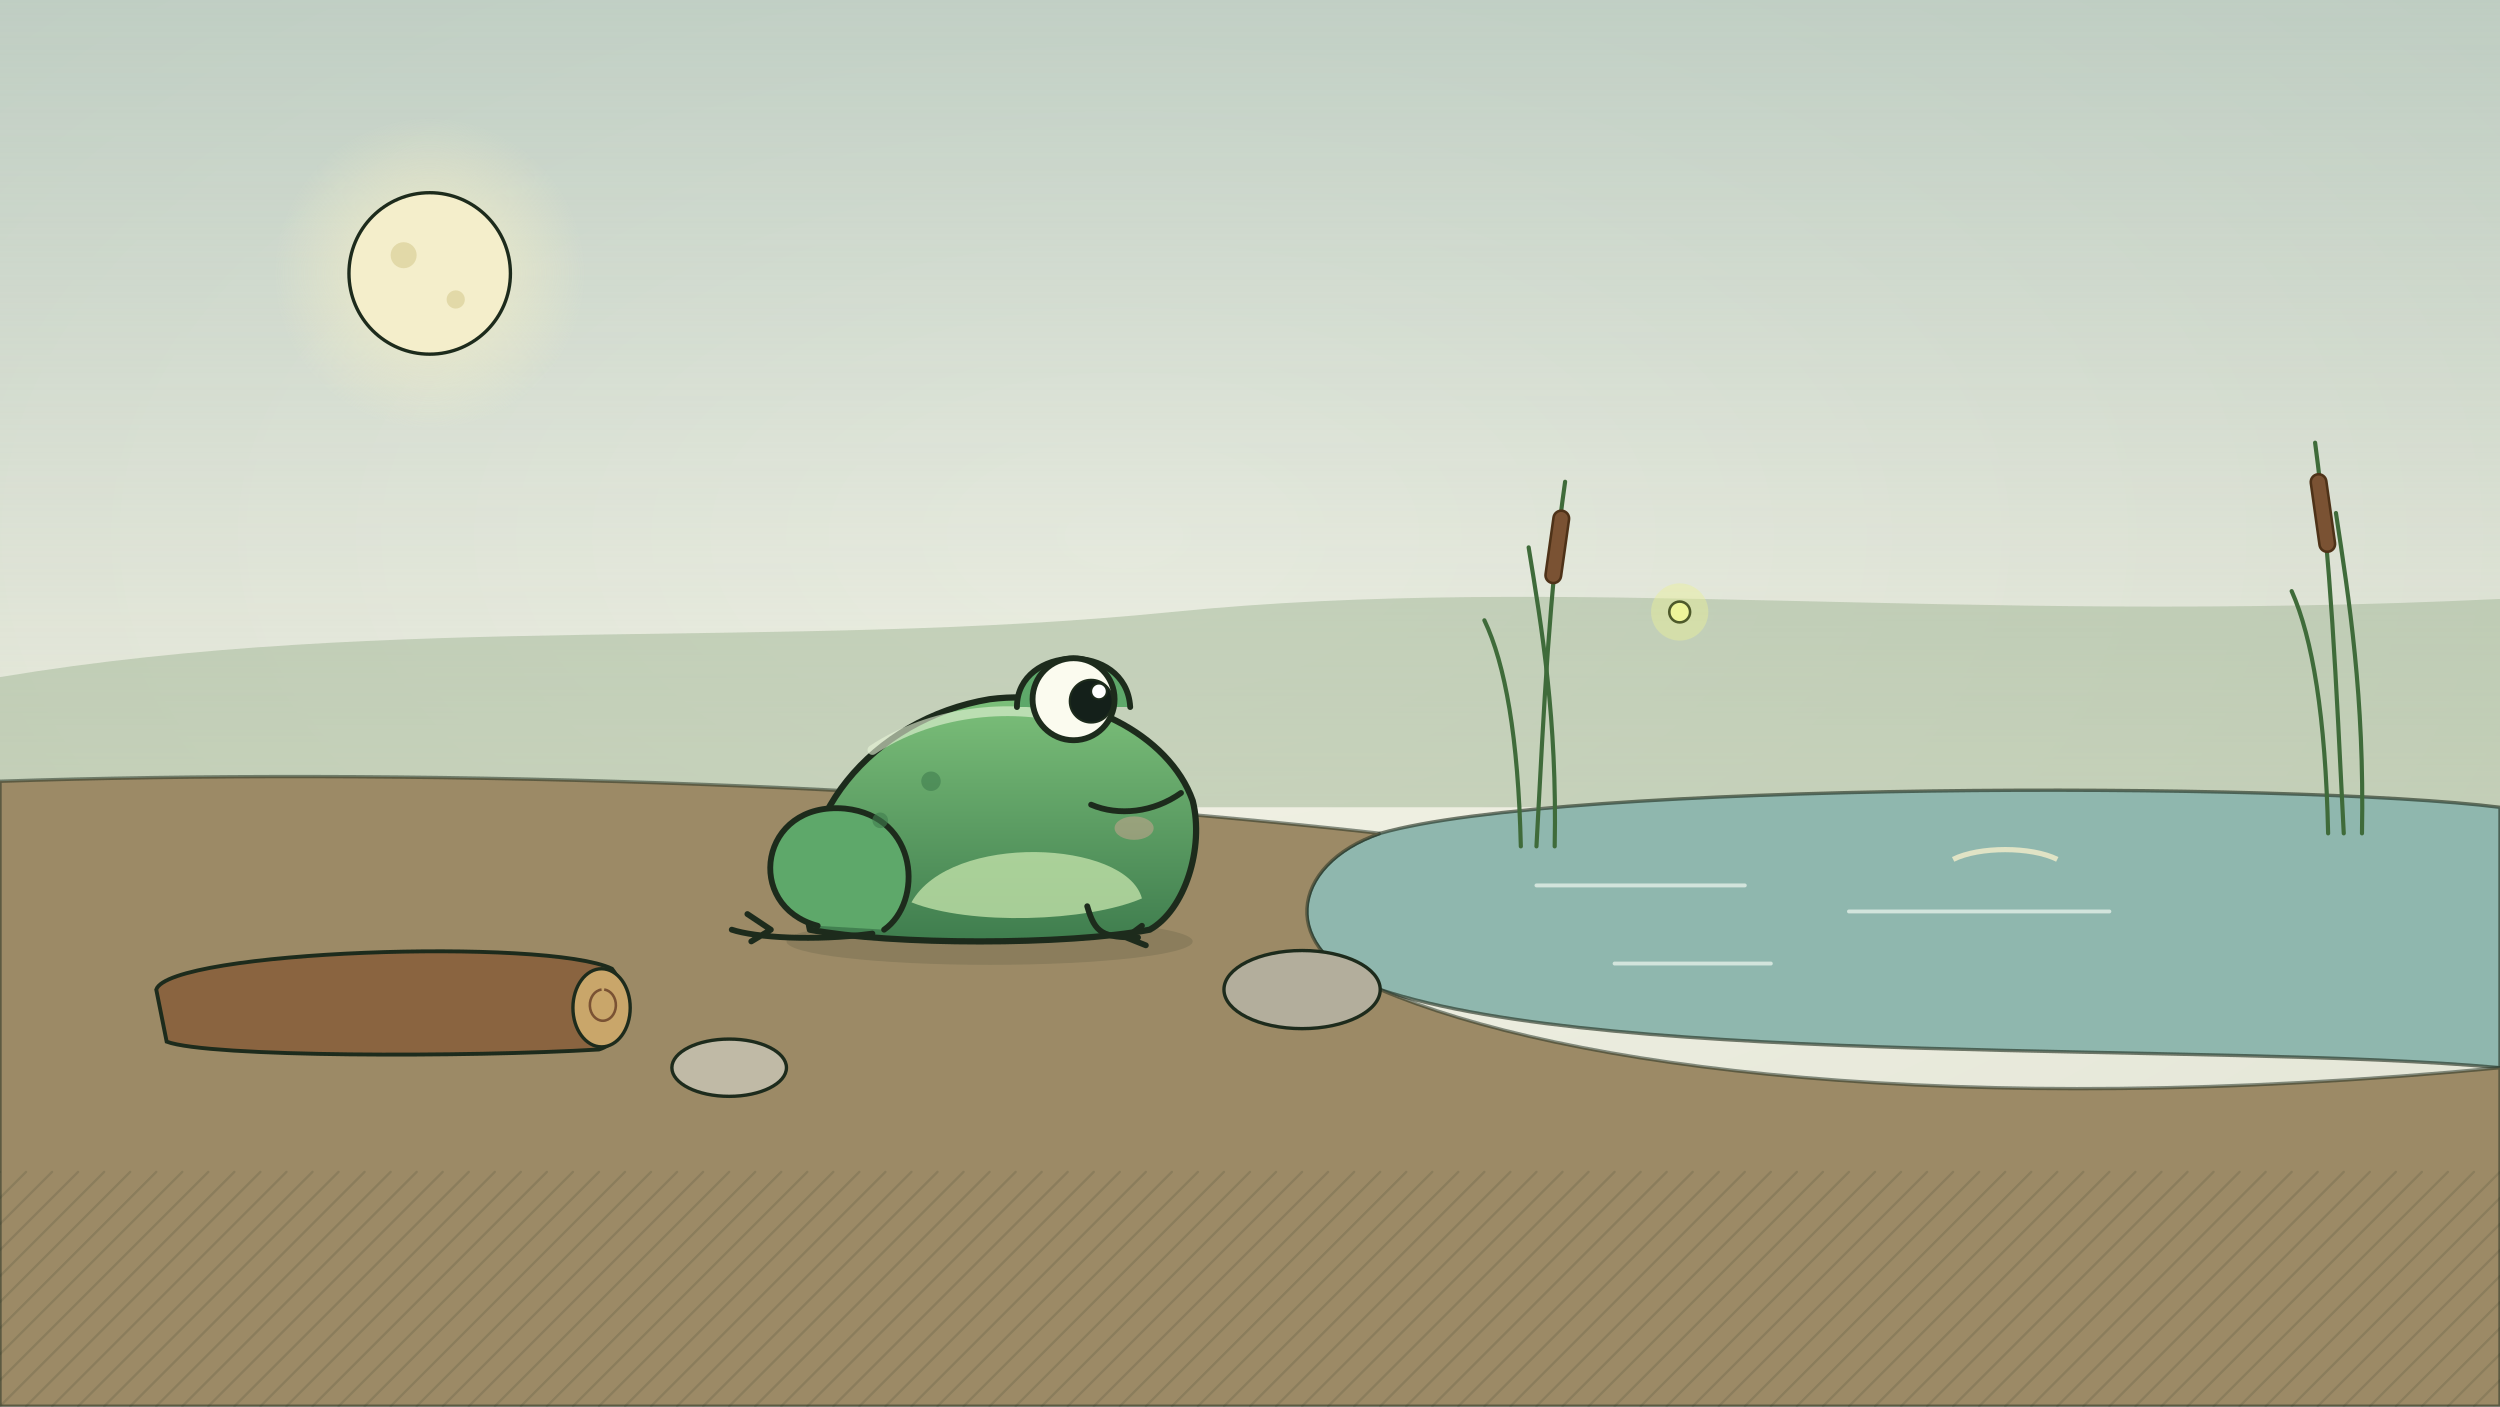
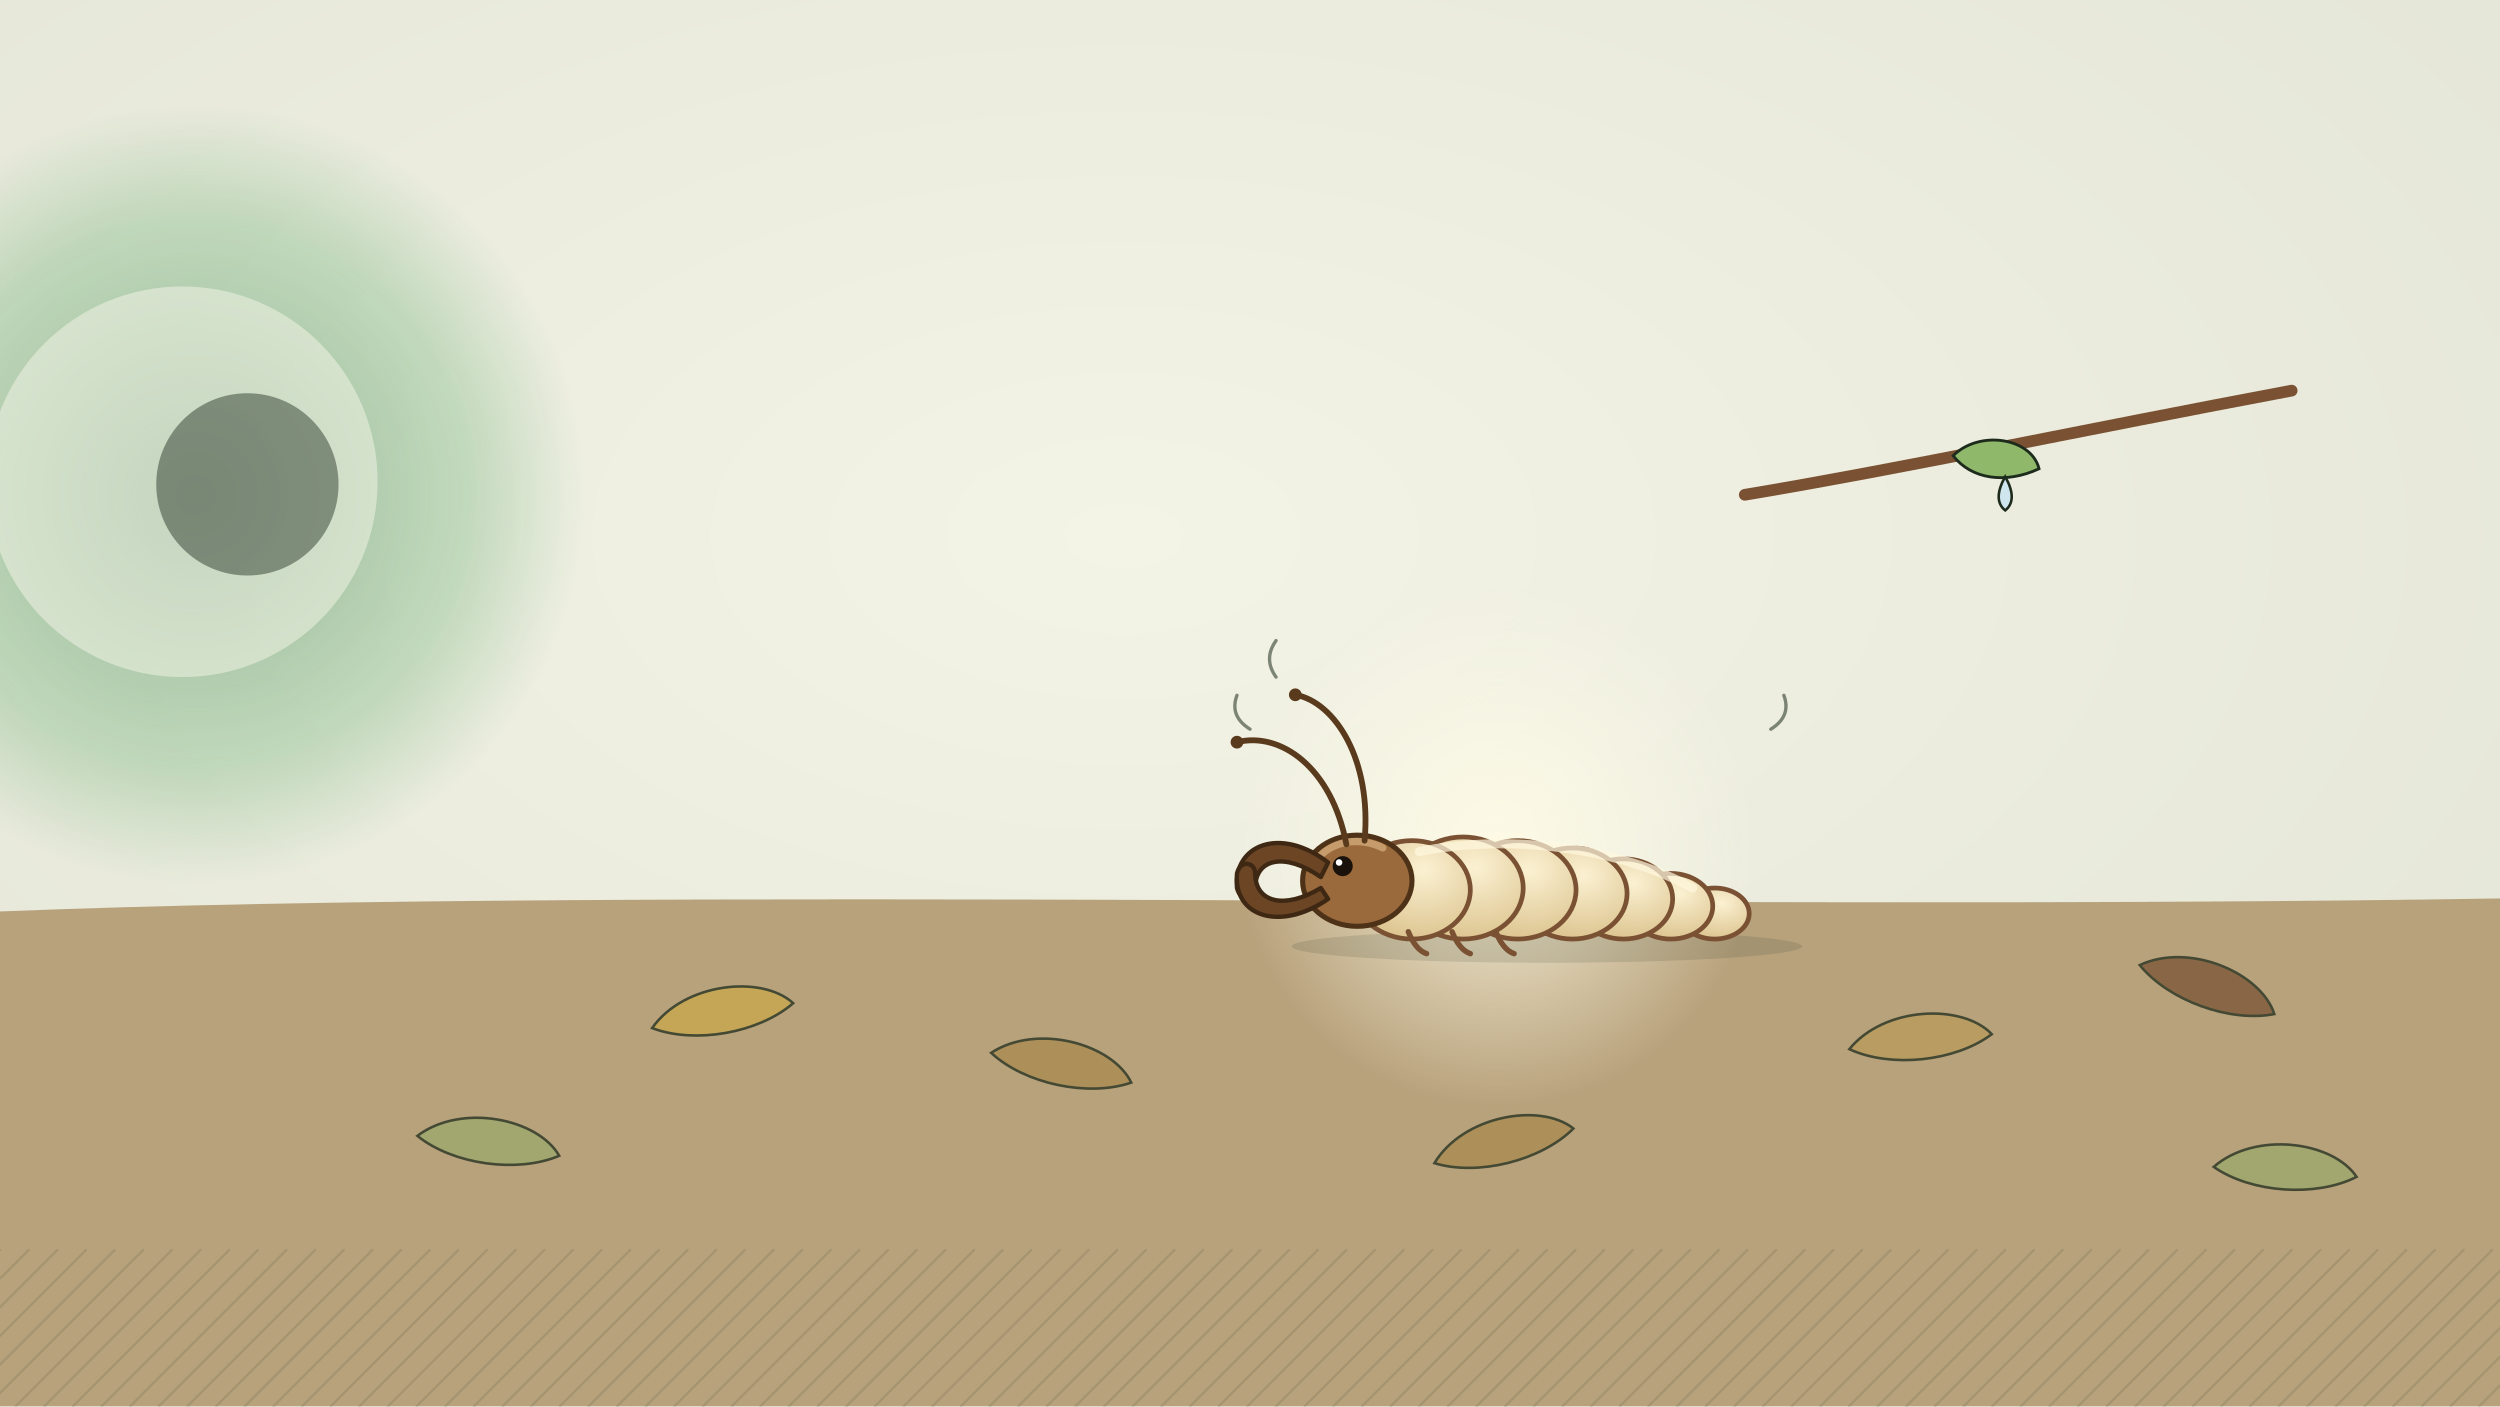
<svg xmlns="http://www.w3.org/2000/svg" viewBox="0 0 1920 1080" width="1920" height="1080">
  <defs>
    <radialGradient id="paperlight" cx=".45" cy=".38" r=".75">
      <stop offset="0" stop-color="#f3f3e6" />
      <stop offset="1" stop-color="#e3e5d6" />
    </radialGradient>
    <linearGradient id="frogskin" x1="0" y1="0" x2="0" y2="1">
      <stop offset="0" stop-color="#7cc07a" />
      <stop offset="1" stop-color="#3f7d4e" />
    </linearGradient>
    <radialGradient id="larvaskin" cx=".4" cy=".3" r=".8">
      <stop offset="0" stop-color="#fbf1d2" />
      <stop offset="1" stop-color="#d9bf88" />
    </radialGradient>
    <radialGradient id="beetleshell" cx=".35" cy=".3" r=".9">
      <stop offset="0" stop-color="#2f6f6a" />
      <stop offset=".6" stop-color="#173c3e" />
      <stop offset="1" stop-color="#0c1e20" />
    </radialGradient>
  </defs>
  <rect id="bg-paper" width="1920" height="1080" fill="url(#paperlight)" />
  <defs>
-     <linearGradient id="nightwash" x1="0" y1="0" x2="0" y2="1">
-       <stop offset="0" stop-color="#9fb8b0" stop-opacity=".55" />
-       <stop offset="1" stop-color="#9fb8b0" stop-opacity="0" />
-     </linearGradient>
-     <radialGradient id="moonglow">
-       <stop offset="0" stop-color="#f6f0c8" stop-opacity=".9" />
-       <stop offset="1" stop-color="#f6f0c8" stop-opacity="0" />
+     <radialGradient id="eyeblur" cx=".5" cy=".5" r=".5">
+       <stop offset="0" stop-color="#3f7d4e" stop-opacity=".55" />
+       <stop offset=".7" stop-color="#5ea86a" stop-opacity=".3" />
+       <stop offset="1" stop-color="#5ea86a" stop-opacity="0" />
+     </radialGradient>
+     <radialGradient id="paleglow">
+       <stop offset="0" stop-color="#fffbe6" stop-opacity=".9" />
+       <stop offset="1" stop-color="#fffbe6" stop-opacity="0" />
    </radialGradient>
  </defs>
-   <rect id="bg-night-sky" width="1920" height="620" fill="url(#nightwash)" />
-   <g id="mv-lamp-moon">
-     <circle cx="330" cy="210" r="120" fill="url(#moonglow)" />
-     <circle cx="330" cy="210" r="62" fill="#f4eecb" stroke="#1d2b1c" stroke-width="2.6" />
-     <circle cx="310" cy="196" r="10" fill="#e2d9a8" />
-     <circle cx="350" cy="230" r="7" fill="#e2d9a8" />
+   <path id="soil-ground" d="M0 700 C500 680 1300 700 1920 690 V1080 H0Z" fill="#b8a27c" />
+   <g id="soil-hatch" stroke="#1d2b1c" stroke-width="1.8" opacity="0.12" stroke-linecap="round" fill="none">
+     <path d="M0 960 L0 960" />
+     <path d="M22 960 L0 982" />
+     <path d="M44 960 L0 1004" />
+     <path d="M66 960 L0 1026" />
+     <path d="M88 960 L0 1048" />
+     <path d="M110 960 L0 1070" />
+     <path d="M132 960 L12 1080" />
+     <path d="M154 960 L34 1080" />
+     <path d="M176 960 L56 1080" />
+     <path d="M198 960 L78 1080" />
+     <path d="M220 960 L100 1080" />
+     <path d="M242 960 L122 1080" />
+     <path d="M264 960 L144 1080" />
+     <path d="M286 960 L166 1080" />
+     <path d="M308 960 L188 1080" />
+     <path d="M330 960 L210 1080" />
+     <path d="M352 960 L232 1080" />
+     <path d="M374 960 L254 1080" />
+     <path d="M396 960 L276 1080" />
+     <path d="M418 960 L298 1080" />
+     <path d="M440 960 L320 1080" />
+     <path d="M462 960 L342 1080" />
+     <path d="M484 960 L364 1080" />
+     <path d="M506 960 L386 1080" />
+     <path d="M528 960 L408 1080" />
+     <path d="M550 960 L430 1080" />
+     <path d="M572 960 L452 1080" />
+     <path d="M594 960 L474 1080" />
+     <path d="M616 960 L496 1080" />
+     <path d="M638 960 L518 1080" />
+     <path d="M660 960 L540 1080" />
+     <path d="M682 960 L562 1080" />
+     <path d="M704 960 L584 1080" />
+     <path d="M726 960 L606 1080" />
+     <path d="M748 960 L628 1080" />
+     <path d="M770 960 L650 1080" />
+     <path d="M792 960 L672 1080" />
+     <path d="M814 960 L694 1080" />
+     <path d="M836 960 L716 1080" />
+     <path d="M858 960 L738 1080" />
+     <path d="M880 960 L760 1080" />
+     <path d="M902 960 L782 1080" />
+     <path d="M924 960 L804 1080" />
+     <path d="M946 960 L826 1080" />
+     <path d="M968 960 L848 1080" />
+     <path d="M990 960 L870 1080" />
+     <path d="M1012 960 L892 1080" />
+     <path d="M1034 960 L914 1080" />
+     <path d="M1056 960 L936 1080" />
+     <path d="M1078 960 L958 1080" />
+     <path d="M1100 960 L980 1080" />
+     <path d="M1122 960 L1002 1080" />
+     <path d="M1144 960 L1024 1080" />
+     <path d="M1166 960 L1046 1080" />
+     <path d="M1188 960 L1068 1080" />
+     <path d="M1210 960 L1090 1080" />
+     <path d="M1232 960 L1112 1080" />
+     <path d="M1254 960 L1134 1080" />
+     <path d="M1276 960 L1156 1080" />
+     <path d="M1298 960 L1178 1080" />
+     <path d="M1320 960 L1200 1080" />
+     <path d="M1342 960 L1222 1080" />
+     <path d="M1364 960 L1244 1080" />
+     <path d="M1386 960 L1266 1080" />
+     <path d="M1408 960 L1288 1080" />
+     <path d="M1430 960 L1310 1080" />
+     <path d="M1452 960 L1332 1080" />
+     <path d="M1474 960 L1354 1080" />
+     <path d="M1496 960 L1376 1080" />
+     <path d="M1518 960 L1398 1080" />
+     <path d="M1540 960 L1420 1080" />
+     <path d="M1562 960 L1442 1080" />
+     <path d="M1584 960 L1464 1080" />
+     <path d="M1606 960 L1486 1080" />
+     <path d="M1628 960 L1508 1080" />
+     <path d="M1650 960 L1530 1080" />
+     <path d="M1672 960 L1552 1080" />
+     <path d="M1694 960 L1574 1080" />
+     <path d="M1716 960 L1596 1080" />
+     <path d="M1738 960 L1618 1080" />
+     <path d="M1760 960 L1640 1080" />
+     <path d="M1782 960 L1662 1080" />
+     <path d="M1804 960 L1684 1080" />
+     <path d="M1826 960 L1706 1080" />
+     <path d="M1848 960 L1728 1080" />
+     <path d="M1870 960 L1750 1080" />
+     <path d="M1892 960 L1772 1080" />
+     <path d="M1914 960 L1794 1080" />
+     <path d="M1920 976 L1816 1080" />
+     <path d="M1920 998 L1838 1080" />
+     <path d="M1920 1020 L1860 1080" />
+     <path d="M1920 1042 L1882 1080" />
+     <path d="M1920 1064 L1904 1080" />
  </g>
-   <path id="bg-far-hill" d="M0 520 C300 470 600 500 900 470 C1200 440 1500 480 1920 460 V620 H0Z" fill="#a5b99a" opacity=".55" />
-   <g id="pool-water">
-     <path d="M1060 640 C1200 600 1760 600 1920 620 V820 C1700 800 1240 820 1060 760 C980 730 990 664 1060 640Z" fill="#8fb7ae" stroke="#1d2b1c" stroke-width="2.6" stroke-opacity=".6" />
-     <path d="M1180 680 h160 M1420 700 h200 M1240 740 h120" stroke="#eef6ef" stroke-width="3" opacity=".7" stroke-linecap="round" />
-     <path d="M1500 660 C1520 650 1560 650 1580 660" stroke="#f4eecb" stroke-width="4" fill="none" opacity=".8" />
+   <g id="bg-leaf-litter">
+     <path d="M500 780 C530 750 590 754 610 780 C580 798 530 798 500 780Z" fill="#c9a64a" stroke="#1d2b1c" stroke-width="2" opacity=".75" transform="rotate(-10 555 780)" />
+     <path d="M760 820 C790 790 850 794 870 820 C840 838 790 838 760 820Z" fill="#a9884e" stroke="#1d2b1c" stroke-width="2" opacity=".75" transform="rotate(12 815 820)" />
+     <path d="M1420 800 C1450 770 1510 774 1530 800 C1500 818 1450 818 1420 800Z" fill="#b89a5a" stroke="#1d2b1c" stroke-width="2" opacity=".75" transform="rotate(-6 1475 800)" />
+     <path d="M1640 760 C1670 730 1730 734 1750 760 C1720 778 1670 778 1640 760Z" fill="#7a5233" stroke="#1d2b1c" stroke-width="2" opacity=".75" transform="rotate(20 1695 760)" />
+     <path d="M320 880 C350 850 410 854 430 880 C400 898 350 898 320 880Z" fill="#9aa86a" stroke="#1d2b1c" stroke-width="2" opacity=".75" transform="rotate(8 375 880)" />
+     <path d="M1100 880 C1130 850 1190 854 1210 880 C1180 898 1130 898 1100 880Z" fill="#a9884e" stroke="#1d2b1c" stroke-width="2" opacity=".75" transform="rotate(-14 1155 880)" />
+     <path d="M1700 900 C1730 870 1790 874 1810 900 C1780 918 1730 918 1700 900Z" fill="#9aa86a" stroke="#1d2b1c" stroke-width="2" opacity=".75" transform="rotate(4 1755 900)" />
  </g>
-   <path id="mud-bank" d="M0 600 C300 590 700 600 1060 640 C990 664 980 730 1060 760 C1200 820 1500 860 1920 820 V1080 H0Z" fill="#9c8a66" stroke="#1d2b1c" stroke-width="2.6" stroke-opacity=".5" />
-   <g id="mud-hatch" stroke="#1d2b1c" stroke-width="1.8" opacity="0.14" stroke-linecap="round" fill="none">
-     <path d="M0 900 L0 900" />
-     <path d="M20 900 L0 920" />
-     <path d="M40 900 L0 940" />
-     <path d="M60 900 L0 960" />
-     <path d="M80 900 L0 980" />
-     <path d="M100 900 L0 1000" />
-     <path d="M120 900 L0 1020" />
-     <path d="M140 900 L0 1040" />
-     <path d="M160 900 L0 1060" />
-     <path d="M180 900 L0 1080" />
-     <path d="M200 900 L20 1080" />
-     <path d="M220 900 L40 1080" />
-     <path d="M240 900 L60 1080" />
-     <path d="M260 900 L80 1080" />
-     <path d="M280 900 L100 1080" />
-     <path d="M300 900 L120 1080" />
-     <path d="M320 900 L140 1080" />
-     <path d="M340 900 L160 1080" />
-     <path d="M360 900 L180 1080" />
-     <path d="M380 900 L200 1080" />
-     <path d="M400 900 L220 1080" />
-     <path d="M420 900 L240 1080" />
-     <path d="M440 900 L260 1080" />
-     <path d="M460 900 L280 1080" />
-     <path d="M480 900 L300 1080" />
-     <path d="M500 900 L320 1080" />
-     <path d="M520 900 L340 1080" />
-     <path d="M540 900 L360 1080" />
-     <path d="M560 900 L380 1080" />
-     <path d="M580 900 L400 1080" />
-     <path d="M600 900 L420 1080" />
-     <path d="M620 900 L440 1080" />
-     <path d="M640 900 L460 1080" />
-     <path d="M660 900 L480 1080" />
-     <path d="M680 900 L500 1080" />
-     <path d="M700 900 L520 1080" />
-     <path d="M720 900 L540 1080" />
-     <path d="M740 900 L560 1080" />
-     <path d="M760 900 L580 1080" />
-     <path d="M780 900 L600 1080" />
-     <path d="M800 900 L620 1080" />
-     <path d="M820 900 L640 1080" />
-     <path d="M840 900 L660 1080" />
-     <path d="M860 900 L680 1080" />
-     <path d="M880 900 L700 1080" />
-     <path d="M900 900 L720 1080" />
-     <path d="M920 900 L740 1080" />
-     <path d="M940 900 L760 1080" />
-     <path d="M960 900 L780 1080" />
-     <path d="M980 900 L800 1080" />
-     <path d="M1000 900 L820 1080" />
-     <path d="M1020 900 L840 1080" />
-     <path d="M1040 900 L860 1080" />
-     <path d="M1060 900 L880 1080" />
-     <path d="M1080 900 L900 1080" />
-     <path d="M1100 900 L920 1080" />
-     <path d="M1120 900 L940 1080" />
-     <path d="M1140 900 L960 1080" />
-     <path d="M1160 900 L980 1080" />
-     <path d="M1180 900 L1000 1080" />
-     <path d="M1200 900 L1020 1080" />
-     <path d="M1220 900 L1040 1080" />
-     <path d="M1240 900 L1060 1080" />
-     <path d="M1260 900 L1080 1080" />
-     <path d="M1280 900 L1100 1080" />
-     <path d="M1300 900 L1120 1080" />
-     <path d="M1320 900 L1140 1080" />
-     <path d="M1340 900 L1160 1080" />
-     <path d="M1360 900 L1180 1080" />
-     <path d="M1380 900 L1200 1080" />
-     <path d="M1400 900 L1220 1080" />
-     <path d="M1420 900 L1240 1080" />
-     <path d="M1440 900 L1260 1080" />
-     <path d="M1460 900 L1280 1080" />
-     <path d="M1480 900 L1300 1080" />
-     <path d="M1500 900 L1320 1080" />
-     <path d="M1520 900 L1340 1080" />
-     <path d="M1540 900 L1360 1080" />
-     <path d="M1560 900 L1380 1080" />
-     <path d="M1580 900 L1400 1080" />
-     <path d="M1600 900 L1420 1080" />
-     <path d="M1620 900 L1440 1080" />
-     <path d="M1640 900 L1460 1080" />
-     <path d="M1660 900 L1480 1080" />
-     <path d="M1680 900 L1500 1080" />
-     <path d="M1700 900 L1520 1080" />
-     <path d="M1720 900 L1540 1080" />
-     <path d="M1740 900 L1560 1080" />
-     <path d="M1760 900 L1580 1080" />
-     <path d="M1780 900 L1600 1080" />
-     <path d="M1800 900 L1620 1080" />
-     <path d="M1820 900 L1640 1080" />
-     <path d="M1840 900 L1660 1080" />
-     <path d="M1860 900 L1680 1080" />
-     <path d="M1880 900 L1700 1080" />
-     <path d="M1900 900 L1720 1080" />
-     <path d="M1920 900 L1740 1080" />
-     <path d="M1920 920 L1760 1080" />
-     <path d="M1920 940 L1780 1080" />
-     <path d="M1920 960 L1800 1080" />
-     <path d="M1920 980 L1820 1080" />
-     <path d="M1920 1000 L1840 1080" />
-     <path d="M1920 1020 L1860 1080" />
-     <path d="M1920 1040 L1880 1080" />
-     <path d="M1920 1060 L1900 1080" />
+   <g id="looming-frog-eye">
+     <circle cx="150" cy="380" r="300" fill="url(#eyeblur)" />
+     <circle cx="140" cy="370" r="150" fill="#f1f3e4" opacity=".55" />
+     <circle cx="190" cy="372" r="70" fill="#1d2b1c" opacity=".45" />
  </g>
-   <g id="old-wood-log">
-     <path d="M120 760 C130 730 420 720 470 744 C490 770 480 800 460 806 C360 812 160 812 128 800Z" fill="#8a6440" stroke="#1d2b1c" stroke-width="3" />
-     <ellipse cx="462" cy="774" rx="22" ry="30" fill="#c9a66a" stroke="#1d2b1c" stroke-width="2.6" />
-     <path d="M462 760 a10 12 0 1 0 2 0" fill="none" stroke="#7a5233" stroke-width="2" />
-   </g>
-   <g id="pond-stone">
-     <ellipse cx="1000" cy="760" rx="60" ry="30" fill="#b3ae9c" stroke="#1d2b1c" stroke-width="2.6" />
-     <ellipse cx="560" cy="820" rx="44" ry="22" fill="#c0baa6" stroke="#1d2b1c" stroke-width="2.6" />
-   </g>
-   <g id="mv-sway-reed-1" fill="none" stroke="#3f6b3a" stroke-width="3.2" stroke-linecap="round" data-pivot="1176 650">
-     <path d="M1180 650 C1186 538.0 1190 454.0 1202 370" />
-     <path d="M1194 650 C1196 552.0 1184 482.0 1174 420.4" />
-     <path d="M1168 650 C1166 566.0 1156 510.0 1140 476.4" />
-     <rect x="1190" y="392" width="12" height="56" rx="6" fill="#7a5233" stroke="#4e3218" stroke-width="2" transform="rotate(8 1196 420)" />
-   </g>
-   <g id="mv-sway-reed-2" fill="none" stroke="#3f6b3a" stroke-width="3.2" stroke-linecap="round" data-pivot="1789 640">
-     <path d="M1800 640 C1794 520.0 1790 430.0 1778 340" />
-     <path d="M1814 640 C1816 535.0 1804 460.0 1794 394.0" />
-     <path d="M1788 640 C1786 550.0 1776 490.0 1760 454.0" />
-     <rect x="1778" y="364" width="12" height="60" rx="6" fill="#7a5233" stroke="#4e3218" stroke-width="2" transform="rotate(-8 1784 394)" />
-   </g>
-   <g id="watcher-frog" transform="translate(760 720) scale(1.500 1.500)">
-     <ellipse cx="0" cy="2" rx="104" ry="12" fill="#1d2b1c" opacity=".14" />
-     <g id="mv-breathe-watcher-frog-body" stroke="#1d2b1c" stroke-linejoin="round" stroke-linecap="round">
-       <path d="M-92 -4 C-104 -60 -60 -112 0 -122 C46 -128 92 -104 104 -70 C110 -46 100 -14 82 -4 C40 4 -50 4 -92 -4Z" fill="url(#frogskin)" stroke-width="3.2" />
-       <path d="M-40 -18 C-10 -6 50 -8 78 -20 C70 -50 -20 -54 -40 -18Z" fill="#bfe0a8" stroke="none" opacity=".8" />
-       <path d="M-60 -96 C-30 -116 10 -120 40 -112" fill="none" stroke="#e8f5d8" stroke-width="5" opacity=".6" />
-       <path d="M-88 -6 C-126 -16 -118 -70 -74 -66 C-36 -62 -34 -18 -54 -4" fill="#5ea86a" stroke-width="3" />
-       <path d="M-60 -2 C-90 2 -120 0 -132 -4 M-112 -4 l-12 -8 M-112 -4 l-10 6" fill="none" stroke-width="3" />
-       <path d="M50 -16 C54 -2 58 0 76 0 M70 0 l8 -6 M70 0 l10 4" fill="none" stroke-width="3" />
-       <circle cx="-30" cy="-80" r="5" fill="#3f7d4e" stroke="none" opacity=".6" />
-       <circle cx="-56" cy="-60" r="4" fill="#3f7d4e" stroke="none" opacity=".6" />
-       <ellipse cx="74" cy="-56" rx="10" ry="6" fill="#f0a7a0" stroke="none" opacity=".4" />
-       <path d="M52 -68 C66 -62 84 -64 98 -74" fill="none" stroke="#1d2b1c" stroke-width="3" />
-       <path d="M14 -118 C14 -150 70 -152 72 -118" fill="#5ea86a" stroke-width="3" />
-       <g id="mv-blink-watcher-frog-eye">
-         <circle cx="43" cy="-122" r="21" fill="#fbfbef" stroke="#1d2b1c" stroke-width="3" />
-         <circle cx="52" cy="-121" r="11" fill="#14201a" />
-         <circle cx="56" cy="-126" r="4" fill="#fff" />
+   <circle id="pale-glow" cx="1150" cy="650" r="200" fill="url(#paleglow)" />
+   <g id="twitch-epomis-larva" transform="translate(1160 724) scale(-1.400 1.400)">
+     <ellipse cx="-20" cy="2" rx="140" ry="9" fill="#1d2b1c" opacity=".13" />
+     <g id="mv-shiver-twitch-larva-body" data-amp="2">
+       <ellipse cx="-112" cy="-16" rx="19" ry="14" fill="url(#larvaskin)" stroke="#7a5233" stroke-width="2.6" />
+       <ellipse cx="-88" cy="-20" rx="23" ry="18" fill="url(#larvaskin)" stroke="#7a5233" stroke-width="2.6" />
+       <ellipse cx="-62" cy="-24" rx="27" ry="22" fill="url(#larvaskin)" stroke="#7a5233" stroke-width="2.6" />
+       <ellipse cx="-34" cy="-27" rx="30" ry="25" fill="url(#larvaskin)" stroke="#7a5233" stroke-width="2.6" />
+       <ellipse cx="-4" cy="-29" rx="32" ry="27" fill="url(#larvaskin)" stroke="#7a5233" stroke-width="2.6" />
+       <ellipse cx="26" cy="-30" rx="33" ry="28" fill="url(#larvaskin)" stroke="#7a5233" stroke-width="2.6" />
+       <ellipse cx="54" cy="-29" rx="32" ry="27" fill="url(#larvaskin)" stroke="#7a5233" stroke-width="2.6" />
+       <path d="M-100 -30 C-60 -52 0 -60 50 -50" fill="none" stroke="#fff8e0" stroke-width="5" opacity=".7" stroke-linecap="round" />
+       <path d="M8 -6 q-4 10 -10 12" fill="none" stroke="#7a5233" stroke-width="3" stroke-linecap="round" />
+       <path d="M32 -6 q-4 10 -10 12" fill="none" stroke="#7a5233" stroke-width="3" stroke-linecap="round" />
+       <path d="M56 -6 q-4 10 -10 12" fill="none" stroke="#7a5233" stroke-width="3" stroke-linecap="round" />
+       <ellipse cx="84" cy="-34" rx="30" ry="25" fill="#9a6a3c" stroke="#4e3218" stroke-width="2.8" />
+       <path d="M70 -52 C82 -58 96 -56 104 -48" fill="none" stroke="#d8b080" stroke-width="4" opacity=".7" stroke-linecap="round" />
+       <g id="mv-blink-twitch-larva-eye">
+         <circle cx="92" cy="-42" r="5.5" fill="#1a120a" />
+         <circle cx="94" cy="-44" r="1.8" fill="#fff" />
+       </g>
+       <g id="mv-joint-twitch-larva-jaw-1" data-pivot="100 -42" data-amp="10" data-per=".9">
+         <path d="M100 -44 C126 -64 152 -54 150 -30 C148 -22 140 -24 140 -30 C140 -46 124 -50 104 -36Z" fill="#6b4524" stroke="#3e2814" stroke-width="2.4" stroke-linejoin="round" />
+       </g>
+       <g id="mv-joint-twitch-larva-jaw-2" data-pivot="100 -26" data-amp="10" data-per=".9" data-phase="3.1">
+         <path d="M100 -24 C126 -6 152 -14 150 -38 C148 -46 140 -44 140 -38 C140 -22 124 -18 104 -30Z" fill="#6b4524" stroke="#3e2814" stroke-width="2.4" stroke-linejoin="round" />
+       </g>
+       <g id="mv-joint-twitch-larva-antenna-1" data-pivot="92 -56" data-amp="16" data-per="1.0">
+         <path d="M90 -54 C98 -96 126 -116 150 -110" fill="none" stroke="#5a3a1c" stroke-width="3.2" stroke-linecap="round" />
+         <circle cx="150" cy="-110" r="3.5" fill="#5a3a1c" />
+       </g>
+       <g id="mv-joint-twitch-larva-antenna-2" data-pivot="78 -56" data-amp="18" data-per="1.15" data-phase="1.4">
+         <path d="M80 -56 C76 -100 96 -132 118 -136" fill="none" stroke="#5a3a1c" stroke-width="3.2" stroke-linecap="round" />
+         <circle cx="118" cy="-136" r="3.5" fill="#5a3a1c" />
      </g>
    </g>
  </g>
-   <g id="mv-hover-firefly" data-amp="12">
-     <circle cx="1290" cy="470" r="22" fill="#e8ef9a" opacity=".45" />
-     <circle cx="1290" cy="470" r="8" fill="#eef59a" stroke="#4e5a2a" stroke-width="2" />
+   <g id="twig-branch">
+     <path d="M1340 380 C1460 360 1600 330 1760 300" stroke="#7a5233" stroke-width="9" fill="none" stroke-linecap="round" />
+     <path d="M1500 350 C1520 330 1560 336 1566 360 C1540 372 1514 368 1500 350Z" fill="#8fb86a" stroke="#1d2b1c" stroke-width="2.2" />
+   </g>
+   <g id="mv-drip-dew-drop" data-fall="180" data-per="2.2">
+     <path d="M1540 366 q-10 18 0 26 q10 -8 0 -26z" fill="#cfe6ee" stroke="#1d2b1c" stroke-width="2" />
+   </g>
+   <g id="twitch-mark" stroke="#1d2b1c" stroke-width="2.6" opacity=".55" stroke-linecap="round" fill="none">
+     <path d="M960 560 q-16 -10 -10 -26 M980 520 q-10 -14 0 -28 M1360 560 q16 -10 10 -26" />
  </g>
</svg>
